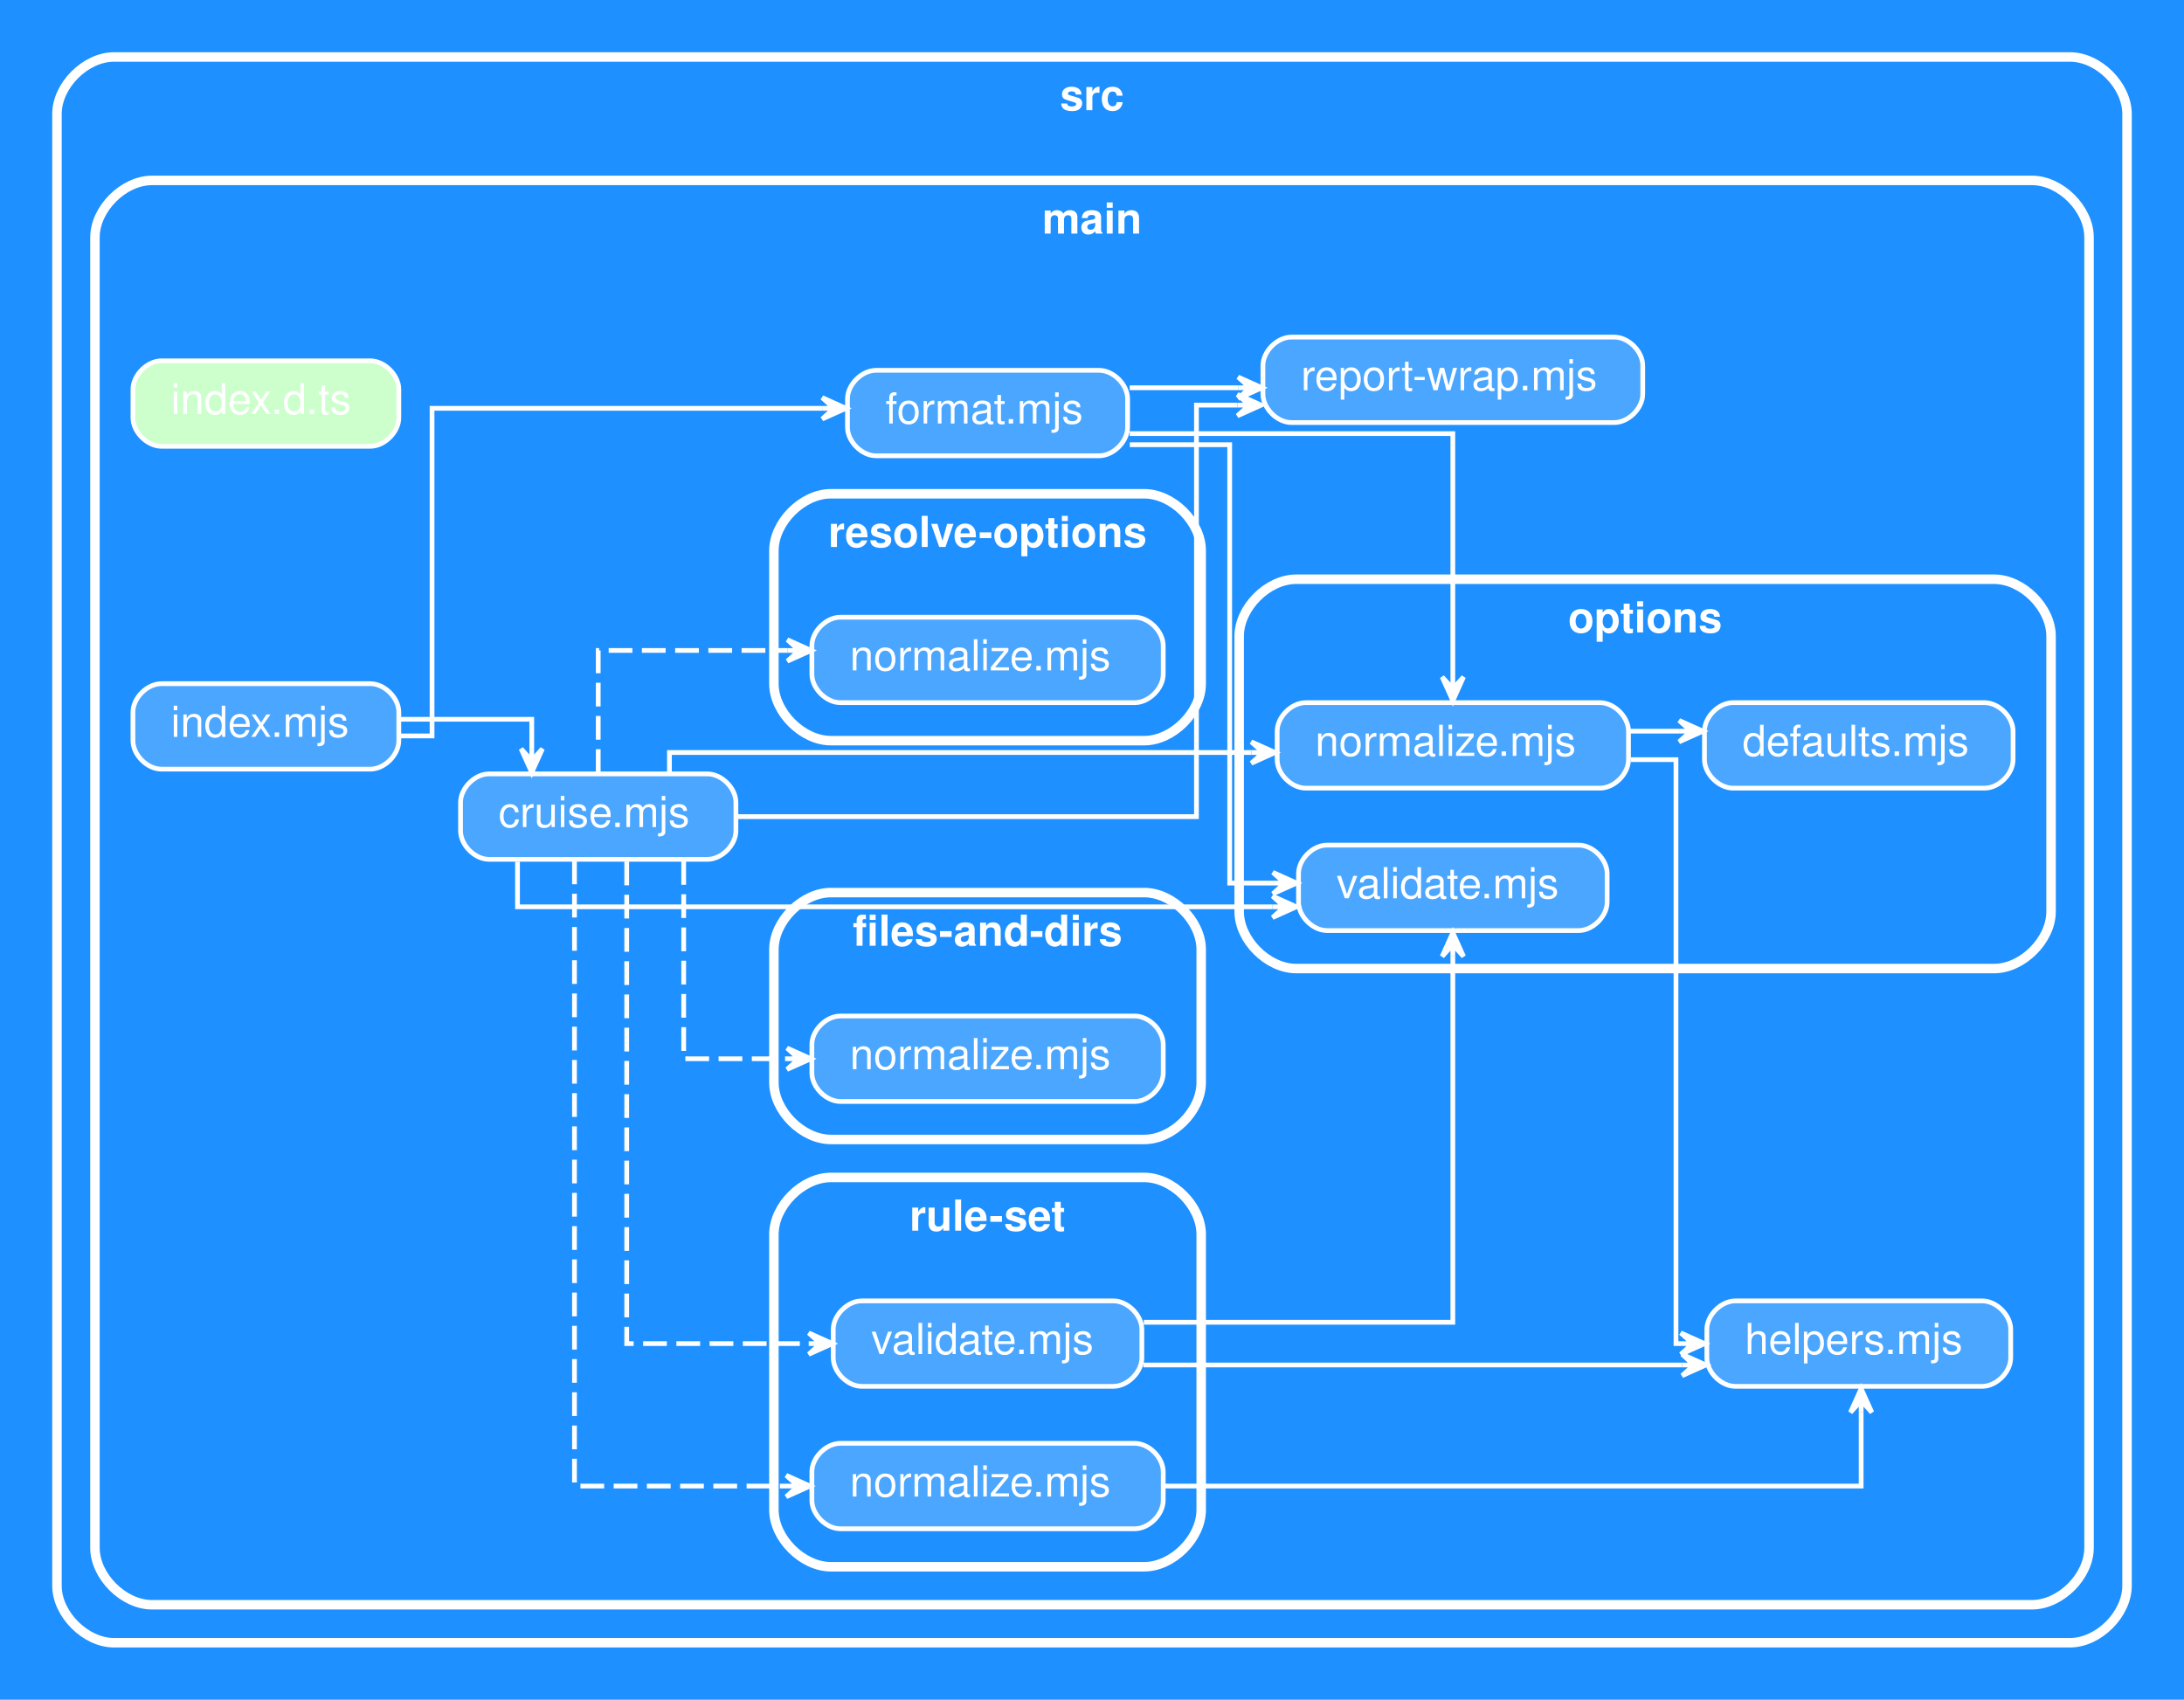
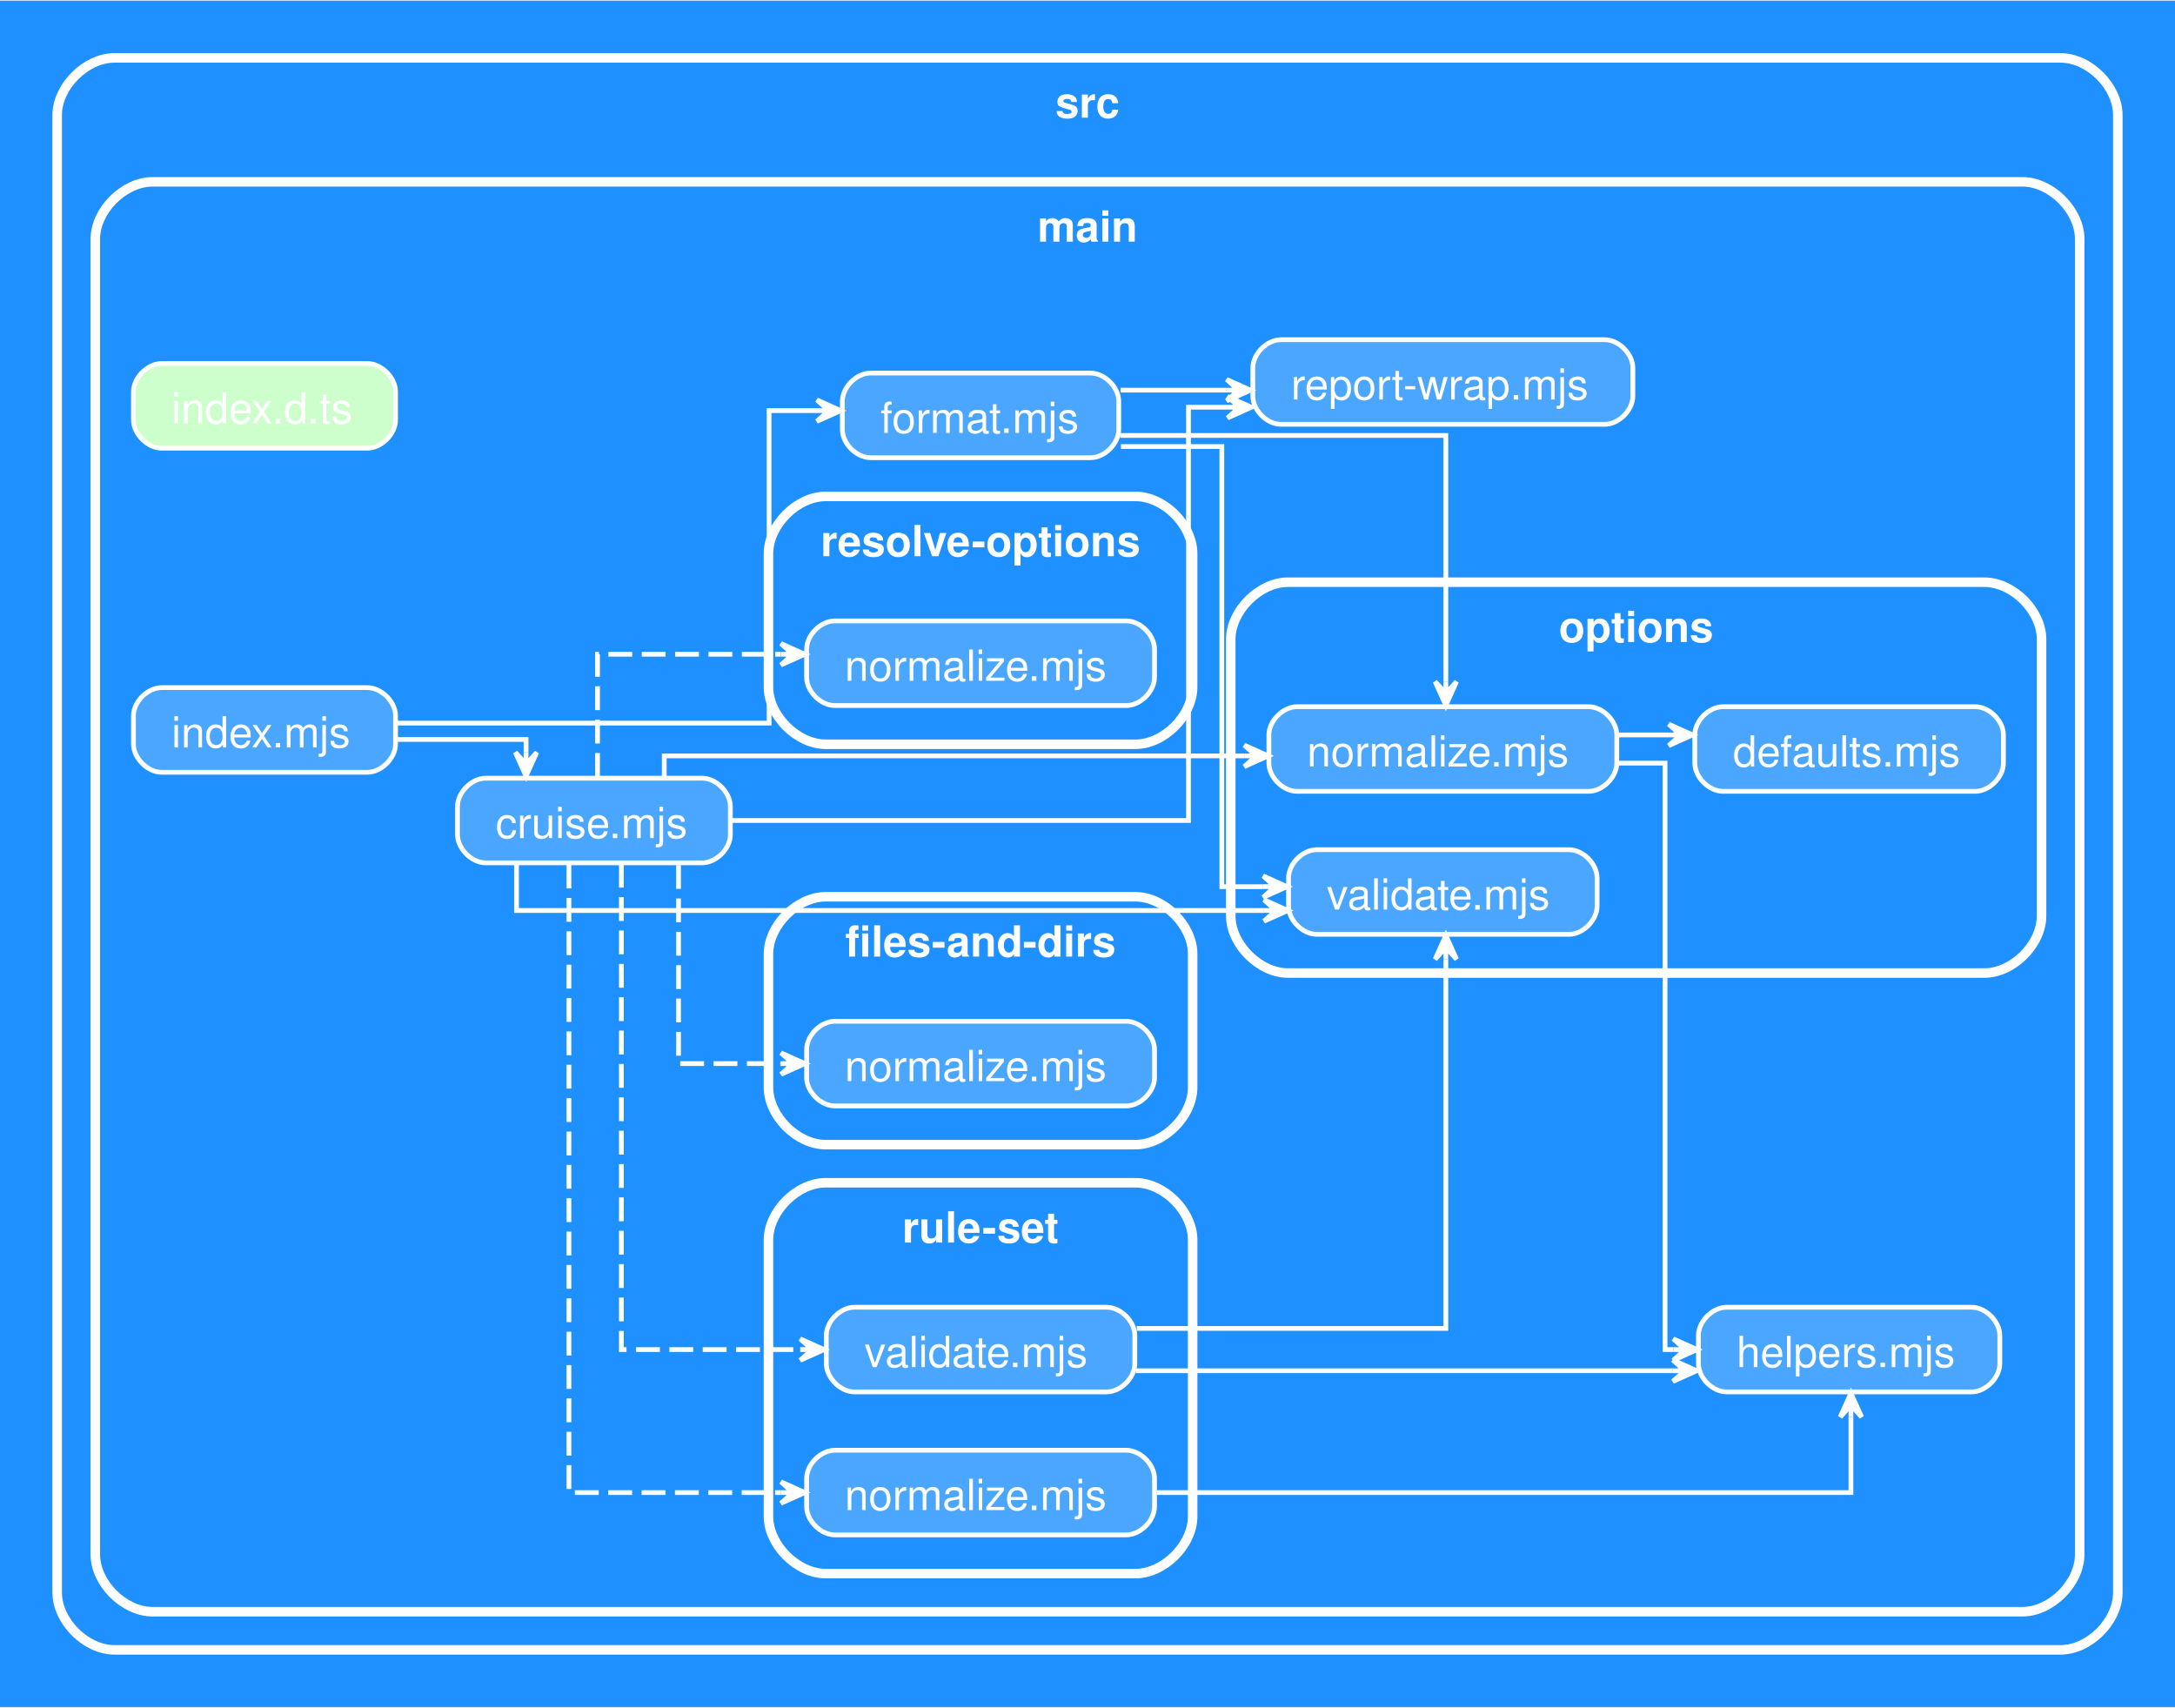
- <svg xmlns="http://www.w3.org/2000/svg" xmlns:xlink="http://www.w3.org/1999/xlink" width="460pt" height="358pt" viewBox="0.00 0.00 460.00 358.00">
+ <svg xmlns="http://www.w3.org/2000/svg" xmlns:xlink="http://www.w3.org/1999/xlink" width="456pt" height="358pt" viewBox="0.00 0.00 456.38 358.00">
  <g id="graph0" class="graph" transform="scale(1 1) rotate(0) translate(4 354)">
-     <polygon fill="dodgerblue" stroke="none" points="-4,4 -4,-354 456,-354 456,4 -4,4" />
+     <polygon fill="dodgerblue" stroke="none" points="-4,4 -4,-354 452.38,-354 452.38,4 -4,4" />
    <g id="clust1" class="cluster">
-       <path fill="none" stroke="white" stroke-width="2" d="M20,-8C20,-8 432,-8 432,-8 438,-8 444,-14 444,-20 444,-20 444,-330 444,-330 444,-336 438,-342 432,-342 432,-342 20,-342 20,-342 14,-342 8,-336 8,-330 8,-330 8,-20 8,-20 8,-14 14,-8 20,-8" />
-       <text text-anchor="middle" x="226" y="-330.8" font-family="Helvetica,sans-Serif" font-weight="bold" font-size="9.00" fill="white">src</text>
+       <path fill="none" stroke="white" stroke-width="2" d="M20,-8C20,-8 428.38,-8 428.38,-8 434.38,-8 440.38,-14 440.38,-20 440.38,-20 440.38,-330 440.38,-330 440.38,-336 434.38,-342 428.38,-342 428.38,-342 20,-342 20,-342 14,-342 8,-336 8,-330 8,-330 8,-20 8,-20 8,-14 14,-8 20,-8" />
+       <text text-anchor="middle" x="224.19" y="-329.45" font-family="Helvetica,sans-Serif" font-weight="bold" font-size="9.00" fill="white">src</text>
    </g>
    <g id="clust2" class="cluster">
-       <path fill="none" stroke="white" stroke-width="2" d="M28,-16C28,-16 424,-16 424,-16 430,-16 436,-22 436,-28 436,-28 436,-304 436,-304 436,-310 430,-316 424,-316 424,-316 28,-316 28,-316 22,-316 16,-310 16,-304 16,-304 16,-28 16,-28 16,-22 22,-16 28,-16" />
-       <text text-anchor="middle" x="226" y="-304.8" font-family="Helvetica,sans-Serif" font-weight="bold" font-size="9.00" fill="white">main</text>
+       <path fill="none" stroke="white" stroke-width="2" d="M28,-16C28,-16 420.38,-16 420.38,-16 426.38,-16 432.38,-22 432.38,-28 432.38,-28 432.38,-304 432.38,-304 432.38,-310 426.38,-316 420.38,-316 420.38,-316 28,-316 28,-316 22,-316 16,-310 16,-304 16,-304 16,-28 16,-28 16,-22 22,-16 28,-16" />
+       <text text-anchor="middle" x="224.19" y="-303.45" font-family="Helvetica,sans-Serif" font-weight="bold" font-size="9.00" fill="white">main</text>
    </g>
    <g id="clust3" class="cluster">
-       <path fill="none" stroke="white" stroke-width="2" d="M171,-114C171,-114 237,-114 237,-114 243,-114 249,-120 249,-126 249,-126 249,-154 249,-154 249,-160 243,-166 237,-166 237,-166 171,-166 171,-166 165,-166 159,-160 159,-154 159,-154 159,-126 159,-126 159,-120 165,-114 171,-114" />
-       <text text-anchor="middle" x="204" y="-154.8" font-family="Helvetica,sans-Serif" font-weight="bold" font-size="9.00" fill="white">files-and-dirs</text>
+       <path fill="none" stroke="white" stroke-width="2" d="M169.25,-114C169.25,-114 234.25,-114 234.25,-114 240.25,-114 246.25,-120 246.25,-126 246.25,-126 246.25,-154 246.25,-154 246.25,-160 240.25,-166 234.25,-166 234.25,-166 169.25,-166 169.25,-166 163.25,-166 157.25,-160 157.25,-154 157.25,-154 157.25,-126 157.25,-126 157.25,-120 163.25,-114 169.25,-114" />
+       <text text-anchor="middle" x="201.75" y="-153.45" font-family="Helvetica,sans-Serif" font-weight="bold" font-size="9.00" fill="white">files-and-dirs</text>
    </g>
    <g id="clust4" class="cluster">
-       <path fill="none" stroke="white" stroke-width="2" d="M269,-150C269,-150 416,-150 416,-150 422,-150 428,-156 428,-162 428,-162 428,-220 428,-220 428,-226 422,-232 416,-232 416,-232 269,-232 269,-232 263,-232 257,-226 257,-220 257,-220 257,-162 257,-162 257,-156 263,-150 269,-150" />
-       <text text-anchor="middle" x="342.5" y="-220.8" font-family="Helvetica,sans-Serif" font-weight="bold" font-size="9.00" fill="white">options</text>
+       <path fill="none" stroke="white" stroke-width="2" d="M266.25,-150C266.25,-150 412.38,-150 412.38,-150 418.38,-150 424.38,-156 424.38,-162 424.38,-162 424.38,-220 424.38,-220 424.38,-226 418.38,-232 412.38,-232 412.38,-232 266.25,-232 266.25,-232 260.25,-232 254.25,-226 254.25,-220 254.25,-220 254.25,-162 254.25,-162 254.25,-156 260.25,-150 266.25,-150" />
+       <text text-anchor="middle" x="339.31" y="-219.45" font-family="Helvetica,sans-Serif" font-weight="bold" font-size="9.00" fill="white">options</text>
    </g>
    <g id="clust5" class="cluster">
-       <path fill="none" stroke="white" stroke-width="2" d="M171,-198C171,-198 237,-198 237,-198 243,-198 249,-204 249,-210 249,-210 249,-238 249,-238 249,-244 243,-250 237,-250 237,-250 171,-250 171,-250 165,-250 159,-244 159,-238 159,-238 159,-210 159,-210 159,-204 165,-198 171,-198" />
-       <text text-anchor="middle" x="204" y="-238.8" font-family="Helvetica,sans-Serif" font-weight="bold" font-size="9.00" fill="white">resolve-options</text>
+       <path fill="none" stroke="white" stroke-width="2" d="M169.25,-198C169.25,-198 234.25,-198 234.25,-198 240.25,-198 246.25,-204 246.25,-210 246.25,-210 246.25,-238 246.25,-238 246.25,-244 240.25,-250 234.25,-250 234.25,-250 169.25,-250 169.25,-250 163.25,-250 157.25,-244 157.25,-238 157.25,-238 157.25,-210 157.25,-210 157.25,-204 163.25,-198 169.25,-198" />
+       <text text-anchor="middle" x="201.75" y="-237.45" font-family="Helvetica,sans-Serif" font-weight="bold" font-size="9.00" fill="white">resolve-options</text>
    </g>
    <g id="clust6" class="cluster">
-       <path fill="none" stroke="white" stroke-width="2" d="M171,-24C171,-24 237,-24 237,-24 243,-24 249,-30 249,-36 249,-36 249,-94 249,-94 249,-100 243,-106 237,-106 237,-106 171,-106 171,-106 165,-106 159,-100 159,-94 159,-94 159,-36 159,-36 159,-30 165,-24 171,-24" />
-       <text text-anchor="middle" x="204" y="-94.8" font-family="Helvetica,sans-Serif" font-weight="bold" font-size="9.00" fill="white">rule-set</text>
+       <path fill="none" stroke="white" stroke-width="2" d="M169.25,-24C169.25,-24 234.25,-24 234.25,-24 240.25,-24 246.25,-30 246.25,-36 246.25,-36 246.25,-94 246.25,-94 246.25,-100 240.25,-106 234.25,-106 234.25,-106 169.25,-106 169.25,-106 163.25,-106 157.25,-100 157.25,-94 157.25,-94 157.25,-36 157.25,-36 157.25,-30 163.25,-24 169.25,-24" />
+       <text text-anchor="middle" x="201.75" y="-93.45" font-family="Helvetica,sans-Serif" font-weight="bold" font-size="9.00" fill="white">rule-set</text>
    </g>
    <g id="node1" class="node">
      <g id="a_node1">
        <a xlink:href="src/main/cruise.mjs" xlink:title="cruise.mjs">
-           <path fill="#ffffff" fill-opacity="0.2" stroke="white" d="M145,-191C145,-191 99,-191 99,-191 96,-191 93,-188 93,-185 93,-185 93,-179 93,-179 93,-176 96,-173 99,-173 99,-173 145,-173 145,-173 148,-173 151,-176 151,-179 151,-179 151,-185 151,-185 151,-188 148,-191 145,-191" />
-           <text text-anchor="start" x="101" y="-179.8" font-family="Helvetica,sans-Serif" font-size="9.00" fill="white">cruise.mjs</text>
+           <path fill="#ffffff" fill-opacity="0.2" stroke="white" d="M143.33,-190.88C143.33,-190.88 97.92,-190.88 97.92,-190.88 94.96,-190.88 92,-187.92 92,-184.96 92,-184.96 92,-179.04 92,-179.04 92,-176.08 94.96,-173.12 97.92,-173.12 97.92,-173.12 143.33,-173.12 143.33,-173.12 146.29,-173.12 149.25,-176.08 149.25,-179.04 149.25,-179.04 149.25,-184.96 149.25,-184.96 149.25,-187.92 146.29,-190.88 143.33,-190.88" />
+           <text text-anchor="start" x="100" y="-178.32" font-family="Helvetica,sans-Serif" font-size="9.00" fill="white">cruise.mjs</text>
        </a>
      </g>
    </g>
    <g id="node2" class="node">
      <g id="a_node2">
        <a xlink:href="src/main/files-and-dirs/normalize.mjs" xlink:title="normalize.mjs">
-           <path fill="#ffffff" fill-opacity="0.2" stroke="white" d="M235,-140C235,-140 173,-140 173,-140 170,-140 167,-137 167,-134 167,-134 167,-128 167,-128 167,-125 170,-122 173,-122 173,-122 235,-122 235,-122 238,-122 241,-125 241,-128 241,-128 241,-134 241,-134 241,-137 238,-140 235,-140" />
-           <text text-anchor="start" x="175" y="-128.8" font-family="Helvetica,sans-Serif" font-size="9.00" fill="white">normalize.mjs</text>
+           <path fill="#ffffff" fill-opacity="0.2" stroke="white" d="M232.33,-139.88C232.33,-139.88 171.17,-139.88 171.17,-139.88 168.21,-139.88 165.25,-136.92 165.25,-133.96 165.25,-133.96 165.25,-128.04 165.25,-128.04 165.25,-125.08 168.21,-122.12 171.17,-122.12 171.17,-122.12 232.33,-122.12 232.33,-122.12 235.29,-122.12 238.25,-125.08 238.25,-128.04 238.25,-128.04 238.25,-133.96 238.25,-133.96 238.25,-136.92 235.29,-139.88 232.33,-139.88" />
+           <text text-anchor="start" x="173.25" y="-127.33" font-family="Helvetica,sans-Serif" font-size="9.00" fill="white">normalize.mjs</text>
        </a>
      </g>
    </g>
    <g id="edge1" class="edge">
-       <path fill="none" stroke="white" stroke-dasharray="5,2" d="M140,-172.65C140,-157.92 140,-131 140,-131 140,-131 161.77,-131 161.77,-131" />
-       <polygon fill="white" stroke="white" points="166.77,-131 161.77,-133.25 164.27,-131 161.77,-131 161.77,-131 161.77,-131 164.27,-131 161.77,-128.75 166.77,-131 166.77,-131" />
+       <path fill="none" stroke="white" stroke-dasharray="5,2" d="M138.38,-172.65C138.38,-157.92 138.38,-131 138.38,-131 138.38,-131 159.88,-131 159.88,-131" />
+       <polygon fill="white" stroke="white" points="164.88,-131 159.88,-133.25 162.38,-131 159.88,-131 159.88,-131 159.88,-131 162.38,-131 159.88,-128.75 164.88,-131 164.88,-131" />
    </g>
    <g id="node3" class="node">
      <g id="a_node3">
        <a xlink:href="src/main/options/normalize.mjs" xlink:title="normalize.mjs">
-           <path fill="#ffffff" fill-opacity="0.2" stroke="white" d="M333,-206C333,-206 271,-206 271,-206 268,-206 265,-203 265,-200 265,-200 265,-194 265,-194 265,-191 268,-188 271,-188 271,-188 333,-188 333,-188 336,-188 339,-191 339,-194 339,-194 339,-200 339,-200 339,-203 336,-206 333,-206" />
-           <text text-anchor="start" x="273" y="-194.8" font-family="Helvetica,sans-Serif" font-size="9.00" fill="white">normalize.mjs</text>
+           <path fill="#ffffff" fill-opacity="0.2" stroke="white" d="M329.33,-205.88C329.33,-205.88 268.17,-205.88 268.17,-205.88 265.21,-205.88 262.25,-202.92 262.25,-199.96 262.25,-199.96 262.25,-194.04 262.25,-194.04 262.25,-191.08 265.21,-188.12 268.17,-188.12 268.17,-188.12 329.33,-188.12 329.33,-188.12 332.29,-188.12 335.25,-191.08 335.25,-194.04 335.25,-194.04 335.25,-199.96 335.25,-199.96 335.25,-202.92 332.29,-205.88 329.33,-205.88" />
+           <text text-anchor="start" x="270.25" y="-193.32" font-family="Helvetica,sans-Serif" font-size="9.00" fill="white">normalize.mjs</text>
        </a>
      </g>
    </g>
    <g id="edge2" class="edge">
-       <path fill="none" stroke="white" d="M137,-191.23C137,-193.6 137,-195.5 137,-195.5 137,-195.5 259.56,-195.5 259.56,-195.5" />
-       <polygon fill="white" stroke="white" points="264.56,-195.5 259.56,-197.75 262.06,-195.5 259.56,-195.5 259.56,-195.5 259.56,-195.5 262.06,-195.5 259.56,-193.25 264.56,-195.5 264.56,-195.5" />
+       <path fill="none" stroke="white" d="M135.38,-191.27C135.38,-193.66 135.38,-195.56 135.38,-195.56 135.38,-195.56 257.09,-195.56 257.09,-195.56" />
+       <polygon fill="white" stroke="white" points="262.09,-195.56 257.09,-197.81 259.59,-195.56 257.09,-195.56 257.09,-195.56 257.09,-195.56 259.59,-195.56 257.09,-193.31 262.09,-195.56 262.09,-195.56" />
    </g>
    <g id="node4" class="node">
      <g id="a_node4">
        <a xlink:href="src/main/options/validate.mjs" xlink:title="validate.mjs">
-           <path fill="#ffffff" fill-opacity="0.2" stroke="white" d="M328.5,-176C328.5,-176 275.5,-176 275.5,-176 272.5,-176 269.5,-173 269.5,-170 269.5,-170 269.5,-164 269.5,-164 269.5,-161 272.5,-158 275.5,-158 275.5,-158 328.5,-158 328.5,-158 331.5,-158 334.5,-161 334.5,-164 334.5,-164 334.5,-170 334.5,-170 334.5,-173 331.5,-176 328.5,-176" />
-           <text text-anchor="start" x="277.5" y="-164.8" font-family="Helvetica,sans-Serif" font-size="9.00" fill="white">validate.mjs</text>
+           <path fill="#ffffff" fill-opacity="0.2" stroke="white" d="M325.21,-175.88C325.21,-175.88 272.29,-175.88 272.29,-175.88 269.33,-175.88 266.38,-172.92 266.38,-169.96 266.38,-169.96 266.38,-164.04 266.38,-164.04 266.38,-161.08 269.33,-158.12 272.29,-158.12 272.29,-158.12 325.21,-158.12 325.21,-158.12 328.17,-158.12 331.12,-161.08 331.12,-164.04 331.12,-164.04 331.12,-169.96 331.12,-169.96 331.12,-172.92 328.17,-175.88 325.21,-175.88" />
+           <text text-anchor="start" x="274.38" y="-163.32" font-family="Helvetica,sans-Serif" font-size="9.00" fill="white">validate.mjs</text>
        </a>
      </g>
    </g>
    <g id="edge3" class="edge">
-       <path fill="none" stroke="white" d="M105,-172.5C105,-167.75 105,-163 105,-163 105,-163 264.03,-163 264.03,-163" />
-       <polygon fill="white" stroke="white" points="269.03,-163 264.03,-165.25 266.53,-163 264.03,-163 264.03,-163 264.03,-163 266.53,-163 264.03,-160.75 269.03,-163 269.03,-163" />
+       <path fill="none" stroke="white" d="M104.38,-173C104.38,-168.14 104.38,-163.12 104.38,-163.12 104.38,-163.12 261.22,-163.12 261.22,-163.12" />
+       <polygon fill="white" stroke="white" points="266.22,-163.12 261.22,-165.38 263.72,-163.13 261.22,-163.13 261.22,-163.13 261.22,-163.13 263.72,-163.13 261.22,-160.88 266.22,-163.12 266.22,-163.12" />
    </g>
    <g id="node5" class="node">
      <g id="a_node5">
        <a xlink:href="src/main/report-wrap.mjs" xlink:title="report-wrap.mjs">
-           <path fill="#ffffff" fill-opacity="0.2" stroke="white" d="M336,-283C336,-283 268,-283 268,-283 265,-283 262,-280 262,-277 262,-277 262,-271 262,-271 262,-268 265,-265 268,-265 268,-265 336,-265 336,-265 339,-265 342,-268 342,-271 342,-271 342,-277 342,-277 342,-280 339,-283 336,-283" />
-           <text text-anchor="start" x="270" y="-271.8" font-family="Helvetica,sans-Serif" font-size="9.00" fill="white">report-wrap.mjs</text>
+           <path fill="#ffffff" fill-opacity="0.2" stroke="white" d="M332.71,-282.88C332.71,-282.88 264.79,-282.88 264.79,-282.88 261.83,-282.88 258.88,-279.92 258.88,-276.96 258.88,-276.96 258.88,-271.04 258.88,-271.04 258.88,-268.08 261.83,-265.12 264.79,-265.12 264.79,-265.12 332.71,-265.12 332.71,-265.12 335.67,-265.12 338.62,-268.08 338.62,-271.04 338.62,-271.04 338.62,-276.96 338.62,-276.96 338.62,-279.92 335.67,-282.88 332.71,-282.88" />
+           <text text-anchor="start" x="266.88" y="-270.32" font-family="Helvetica,sans-Serif" font-size="9.00" fill="white">report-wrap.mjs</text>
        </a>
      </g>
    </g>
    <g id="edge4" class="edge">
-       <path fill="none" stroke="white" d="M151.22,-182C188.45,-182 248,-182 248,-182 248,-182 248,-268.67 248,-268.67 248,-268.67 256.63,-268.67 256.63,-268.67" />
-       <polygon fill="white" stroke="white" points="261.63,-268.67 256.63,-270.92 259.13,-268.67 256.63,-268.67 256.63,-268.67 256.63,-268.67 259.13,-268.67 256.63,-266.42 261.63,-268.67 261.63,-268.67" />
+       <path fill="none" stroke="white" d="M149.56,-182C186.41,-182 245.38,-182 245.38,-182 245.38,-182 245.38,-268.71 245.38,-268.71 245.38,-268.71 253.57,-268.71 253.57,-268.71" />
+       <polygon fill="white" stroke="white" points="258.57,-268.71 253.57,-270.96 256.07,-268.71 253.57,-268.71 253.57,-268.71 253.57,-268.71 256.07,-268.71 253.57,-266.46 258.57,-268.71 258.57,-268.71" />
    </g>
    <g id="node6" class="node">
      <g id="a_node6">
        <a xlink:href="src/main/resolve-options/normalize.mjs" xlink:title="normalize.mjs">
-           <path fill="#ffffff" fill-opacity="0.2" stroke="white" d="M235,-224C235,-224 173,-224 173,-224 170,-224 167,-221 167,-218 167,-218 167,-212 167,-212 167,-209 170,-206 173,-206 173,-206 235,-206 235,-206 238,-206 241,-209 241,-212 241,-212 241,-218 241,-218 241,-221 238,-224 235,-224" />
-           <text text-anchor="start" x="175" y="-212.8" font-family="Helvetica,sans-Serif" font-size="9.00" fill="white">normalize.mjs</text>
+           <path fill="#ffffff" fill-opacity="0.2" stroke="white" d="M232.33,-223.88C232.33,-223.88 171.17,-223.88 171.17,-223.88 168.21,-223.88 165.25,-220.92 165.25,-217.96 165.25,-217.96 165.25,-212.04 165.25,-212.04 165.25,-209.08 168.21,-206.12 171.17,-206.12 171.17,-206.12 232.33,-206.12 232.33,-206.12 235.29,-206.12 238.25,-209.08 238.25,-212.04 238.25,-212.04 238.25,-217.96 238.25,-217.96 238.25,-220.92 235.29,-223.88 232.33,-223.88" />
+           <text text-anchor="start" x="173.25" y="-211.32" font-family="Helvetica,sans-Serif" font-size="9.00" fill="white">normalize.mjs</text>
        </a>
      </g>
    </g>
    <g id="edge5" class="edge">
-       <path fill="none" stroke="white" stroke-dasharray="5,2" d="M122,-191.2C122,-201.57 122,-217 122,-217 122,-217 161.84,-217 161.84,-217" />
-       <polygon fill="white" stroke="white" points="166.84,-217 161.84,-219.25 164.34,-217 161.84,-217 161.84,-217 161.84,-217 164.34,-217 161.84,-214.75 166.84,-217 166.84,-217" />
+       <path fill="none" stroke="white" stroke-dasharray="5,2" d="M121.38,-191.16C121.38,-201.5 121.38,-216.88 121.38,-216.88 121.38,-216.88 159.86,-216.88 159.86,-216.88" />
+       <polygon fill="white" stroke="white" points="164.86,-216.88 159.86,-219.13 162.36,-216.88 159.86,-216.88 159.86,-216.88 159.86,-216.88 162.36,-216.88 159.86,-214.63 164.86,-216.88 164.86,-216.88" />
    </g>
    <g id="node7" class="node">
      <g id="a_node7">
        <a xlink:href="src/main/rule-set/normalize.mjs" xlink:title="normalize.mjs">
-           <path fill="#ffffff" fill-opacity="0.2" stroke="white" d="M235,-50C235,-50 173,-50 173,-50 170,-50 167,-47 167,-44 167,-44 167,-38 167,-38 167,-35 170,-32 173,-32 173,-32 235,-32 235,-32 238,-32 241,-35 241,-38 241,-38 241,-44 241,-44 241,-47 238,-50 235,-50" />
-           <text text-anchor="start" x="175" y="-38.8" font-family="Helvetica,sans-Serif" font-size="9.00" fill="white">normalize.mjs</text>
+           <path fill="#ffffff" fill-opacity="0.2" stroke="white" d="M232.33,-49.88C232.33,-49.88 171.17,-49.88 171.17,-49.88 168.21,-49.88 165.25,-46.92 165.25,-43.96 165.25,-43.96 165.25,-38.04 165.25,-38.04 165.25,-35.08 168.21,-32.12 171.17,-32.12 171.17,-32.12 232.33,-32.12 232.33,-32.12 235.29,-32.12 238.25,-35.08 238.25,-38.04 238.25,-38.04 238.25,-43.96 238.25,-43.96 238.25,-46.92 235.29,-49.88 232.33,-49.88" />
+           <text text-anchor="start" x="173.25" y="-37.33" font-family="Helvetica,sans-Serif" font-size="9.00" fill="white">normalize.mjs</text>
        </a>
      </g>
    </g>
    <g id="edge6" class="edge">
-       <path fill="none" stroke="white" stroke-dasharray="5,2" d="M117,-172.75C117,-141.38 117,-41 117,-41 117,-41 161.6,-41 161.6,-41" />
-       <polygon fill="white" stroke="white" points="166.6,-41 161.6,-43.25 164.1,-41 161.6,-41 161.6,-41 161.6,-41 164.1,-41 161.6,-38.75 166.6,-41 166.6,-41" />
+       <path fill="none" stroke="white" stroke-dasharray="5,2" d="M115.38,-172.75C115.38,-141.38 115.38,-41 115.38,-41 115.38,-41 159.87,-41 159.87,-41" />
+       <polygon fill="white" stroke="white" points="164.87,-41 159.87,-43.25 162.37,-41 159.87,-41 159.87,-41 159.87,-41 162.37,-41 159.87,-38.75 164.87,-41 164.87,-41" />
    </g>
    <g id="node8" class="node">
      <g id="a_node8">
        <a xlink:href="src/main/rule-set/validate.mjs" xlink:title="validate.mjs">
-           <path fill="#ffffff" fill-opacity="0.2" stroke="white" d="M230.5,-80C230.5,-80 177.5,-80 177.5,-80 174.5,-80 171.5,-77 171.5,-74 171.5,-74 171.5,-68 171.5,-68 171.5,-65 174.5,-62 177.5,-62 177.5,-62 230.5,-62 230.5,-62 233.5,-62 236.5,-65 236.5,-68 236.5,-68 236.5,-74 236.5,-74 236.5,-77 233.5,-80 230.5,-80" />
-           <text text-anchor="start" x="179.5" y="-68.8" font-family="Helvetica,sans-Serif" font-size="9.00" fill="white">validate.mjs</text>
+           <path fill="#ffffff" fill-opacity="0.2" stroke="white" d="M228.21,-79.88C228.21,-79.88 175.29,-79.88 175.29,-79.88 172.33,-79.88 169.38,-76.92 169.38,-73.96 169.38,-73.96 169.38,-68.04 169.38,-68.04 169.38,-65.08 172.33,-62.12 175.29,-62.12 175.29,-62.12 228.21,-62.12 228.21,-62.12 231.17,-62.12 234.12,-65.08 234.12,-68.04 234.12,-68.04 234.12,-73.96 234.12,-73.96 234.12,-76.92 231.17,-79.88 228.21,-79.88" />
+           <text text-anchor="start" x="177.38" y="-67.33" font-family="Helvetica,sans-Serif" font-size="9.00" fill="white">validate.mjs</text>
        </a>
      </g>
    </g>
    <g id="edge7" class="edge">
-       <path fill="none" stroke="white" stroke-dasharray="5,2" d="M128,-172.54C128,-145.69 128,-71 128,-71 128,-71 166.33,-71 166.33,-71" />
-       <polygon fill="white" stroke="white" points="171.33,-71 166.33,-73.25 168.83,-71 166.33,-71 166.33,-71 166.33,-71 168.83,-71 166.33,-68.75 171.33,-71 171.33,-71" />
+       <path fill="none" stroke="white" stroke-dasharray="5,2" d="M126.38,-172.92C126.38,-146.41 126.38,-71 126.38,-71 126.38,-71 163.91,-71 163.91,-71" />
+       <polygon fill="white" stroke="white" points="168.91,-71 163.91,-73.25 166.41,-71 163.91,-71 163.91,-71 163.91,-71 166.41,-71 163.91,-68.75 168.91,-71 168.91,-71" />
    </g>
    <g id="node10" class="node">
      <g id="a_node10">
        <a xlink:href="src/main/helpers.mjs" xlink:title="helpers.mjs">
-           <path fill="#ffffff" fill-opacity="0.2" stroke="white" d="M413.5,-80C413.5,-80 361.5,-80 361.5,-80 358.5,-80 355.5,-77 355.5,-74 355.5,-74 355.5,-68 355.5,-68 355.5,-65 358.5,-62 361.5,-62 361.5,-62 413.5,-62 413.5,-62 416.5,-62 419.5,-65 419.5,-68 419.5,-68 419.5,-74 419.5,-74 419.5,-77 416.5,-80 413.5,-80" />
-           <text text-anchor="start" x="363.5" y="-68.8" font-family="Helvetica,sans-Serif" font-size="9.00" fill="white">helpers.mjs</text>
+           <path fill="#ffffff" fill-opacity="0.2" stroke="white" d="M409.71,-79.88C409.71,-79.88 358.29,-79.88 358.29,-79.88 355.33,-79.88 352.38,-76.92 352.38,-73.96 352.38,-73.96 352.38,-68.04 352.38,-68.04 352.38,-65.08 355.33,-62.12 358.29,-62.12 358.29,-62.12 409.71,-62.12 409.71,-62.12 412.67,-62.12 415.62,-65.08 415.62,-68.04 415.62,-68.04 415.62,-73.96 415.62,-73.96 415.62,-76.92 412.67,-79.88 409.71,-79.88" />
+           <text text-anchor="start" x="360.38" y="-67.33" font-family="Helvetica,sans-Serif" font-size="9.00" fill="white">helpers.mjs</text>
        </a>
      </g>
    </g>
    <g id="edge13" class="edge">
-       <path fill="none" stroke="white" d="M339.49,-194C345.07,-194 349,-194 349,-194 349,-194 349,-71 349,-71 349,-71 350.02,-71 350.02,-71" />
-       <polygon fill="white" stroke="white" points="355.02,-71 350.02,-73.25 352.52,-71 350.02,-71 350.02,-71 350.02,-71 352.52,-71 350.02,-68.75 355.02,-71 355.02,-71" />
+       <path fill="none" stroke="white" d="M335.49,-194.04C341.27,-194.04 345.38,-194.04 345.38,-194.04 345.38,-194.04 345.38,-71 345.38,-71 345.38,-71 347.1,-71 347.1,-71" />
+       <polygon fill="white" stroke="white" points="352.1,-71 347.1,-73.25 349.6,-71 347.1,-71 347.1,-71 347.1,-71 349.6,-71 347.1,-68.75 352.1,-71 352.1,-71" />
    </g>
    <g id="node13" class="node">
      <g id="a_node13">
        <a xlink:href="src/main/options/defaults.mjs" xlink:title="defaults.mjs">
-           <path fill="#ffffff" fill-opacity="0.2" stroke="white" d="M414,-206C414,-206 361,-206 361,-206 358,-206 355,-203 355,-200 355,-200 355,-194 355,-194 355,-191 358,-188 361,-188 361,-188 414,-188 414,-188 417,-188 420,-191 420,-194 420,-194 420,-200 420,-200 420,-203 417,-206 414,-206" />
-           <text text-anchor="start" x="363" y="-194.8" font-family="Helvetica,sans-Serif" font-size="9.00" fill="white">defaults.mjs</text>
+           <path fill="#ffffff" fill-opacity="0.2" stroke="white" d="M410.46,-205.88C410.46,-205.88 357.54,-205.88 357.54,-205.88 354.58,-205.88 351.62,-202.92 351.62,-199.96 351.62,-199.96 351.62,-194.04 351.62,-194.04 351.62,-191.08 354.58,-188.12 357.54,-188.12 357.54,-188.12 410.46,-188.12 410.46,-188.12 413.42,-188.12 416.38,-191.08 416.38,-194.04 416.38,-194.04 416.38,-199.96 416.38,-199.96 416.38,-202.92 413.42,-205.88 410.46,-205.88" />
+           <text text-anchor="start" x="359.62" y="-193.32" font-family="Helvetica,sans-Serif" font-size="9.00" fill="white">defaults.mjs</text>
        </a>
      </g>
    </g>
    <g id="edge14" class="edge">
-       <path fill="none" stroke="white" d="M339.25,-200C339.25,-200 349.66,-200 349.66,-200" />
-       <polygon fill="white" stroke="white" points="354.66,-200 349.66,-202.25 352.16,-200 349.66,-200 349.66,-200 349.66,-200 352.16,-200 349.66,-197.75 354.66,-200 354.66,-200" />
+       <path fill="none" stroke="white" d="M335.4,-199.96C335.4,-199.96 346.15,-199.96 346.15,-199.96" />
+       <polygon fill="white" stroke="white" points="351.15,-199.96 346.15,-202.21 348.65,-199.96 346.15,-199.96 346.15,-199.96 346.15,-199.96 348.65,-199.96 346.15,-197.71 351.15,-199.96 351.15,-199.96" />
    </g>
    <g id="edge15" class="edge">
-       <path fill="none" stroke="white" d="M241.24,-41C295,-41 388,-41 388,-41 388,-41 388,-56.51 388,-56.51" />
-       <polygon fill="white" stroke="white" points="388,-61.51 385.75,-56.51 388,-59.01 388,-56.51 388,-56.51 388,-56.51 388,-59.01 390.25,-56.51 388,-61.51 388,-61.51" />
+       <path fill="none" stroke="white" d="M238.71,-41C292.07,-41 384.38,-41 384.38,-41 384.38,-41 384.38,-56.84 384.38,-56.84" />
+       <polygon fill="white" stroke="white" points="384.38,-61.84 382.13,-56.84 384.38,-59.34 384.38,-56.84 384.38,-56.84 384.38,-56.84 384.38,-59.34 386.63,-56.84 384.38,-61.84 384.38,-61.84" />
    </g>
    <g id="edge17" class="edge">
-       <path fill="none" stroke="white" d="M236.91,-75.5C265.38,-75.5 302,-75.5 302,-75.5 302,-75.5 302,-152.55 302,-152.55" />
-       <polygon fill="white" stroke="white" points="302,-157.55 299.75,-152.55 302,-155.05 302,-152.55 302,-152.55 302,-152.55 302,-155.05 304.25,-152.55 302,-157.55 302,-157.55" />
+       <path fill="none" stroke="white" d="M234.53,-75.44C262.89,-75.44 299.38,-75.44 299.38,-75.44 299.38,-75.44 299.38,-152.89 299.38,-152.89" />
+       <polygon fill="white" stroke="white" points="299.38,-157.89 297.13,-152.89 299.38,-155.39 299.38,-152.89 299.38,-152.89 299.38,-152.89 299.38,-155.39 301.63,-152.89 299.38,-157.89 299.38,-157.89" />
    </g>
    <g id="edge16" class="edge">
-       <path fill="none" stroke="white" d="M236.81,-66.5C236.81,-66.5 350.29,-66.5 350.29,-66.5" />
-       <polygon fill="white" stroke="white" points="355.29,-66.5 350.29,-68.75 352.79,-66.5 350.29,-66.5 350.29,-66.5 350.29,-66.5 352.79,-66.5 350.29,-64.25 355.29,-66.5 355.29,-66.5" />
+       <path fill="none" stroke="white" d="M234.33,-66.56C234.33,-66.56 347.01,-66.56 347.01,-66.56" />
+       <polygon fill="white" stroke="white" points="352.01,-66.56 347.01,-68.81 349.51,-66.56 347.01,-66.56 347.01,-66.56 347.01,-66.56 349.51,-66.56 347.01,-64.31 352.01,-66.56 352.01,-66.56" />
    </g>
    <g id="node9" class="node">
      <g id="a_node9">
        <a xlink:href="src/main/format.mjs" xlink:title="format.mjs">
-           <path fill="#ffffff" fill-opacity="0.2" stroke="white" d="M227.5,-276C227.5,-276 180.5,-276 180.5,-276 177.5,-276 174.5,-273 174.5,-270 174.5,-270 174.5,-264 174.5,-264 174.5,-261 177.5,-258 180.5,-258 180.5,-258 227.5,-258 227.5,-258 230.5,-258 233.5,-261 233.5,-264 233.5,-264 233.5,-270 233.5,-270 233.5,-273 230.5,-276 227.5,-276" />
-           <text text-anchor="start" x="182.5" y="-264.8" font-family="Helvetica,sans-Serif" font-size="9.00" fill="white">format.mjs</text>
+           <path fill="#ffffff" fill-opacity="0.2" stroke="white" d="M224.83,-275.88C224.83,-275.88 178.67,-275.88 178.67,-275.88 175.71,-275.88 172.75,-272.92 172.75,-269.96 172.75,-269.96 172.75,-264.04 172.75,-264.04 172.75,-261.08 175.71,-258.12 178.67,-258.12 178.67,-258.12 224.83,-258.12 224.83,-258.12 227.79,-258.12 230.75,-261.08 230.75,-264.04 230.75,-264.04 230.75,-269.96 230.75,-269.96 230.75,-272.92 227.79,-275.88 224.83,-275.88" />
+           <text text-anchor="start" x="180.75" y="-263.32" font-family="Helvetica,sans-Serif" font-size="9.00" fill="white">format.mjs</text>
        </a>
      </g>
    </g>
    <g id="edge8" class="edge">
-       <path fill="none" stroke="white" d="M233.94,-262.67C262.76,-262.67 302,-262.67 302,-262.67 302,-262.67 302,-211.41 302,-211.41" />
-       <polygon fill="white" stroke="white" points="302,-206.41 304.25,-211.41 302,-208.91 302,-211.41 302,-211.41 302,-211.41 302,-208.91 299.75,-211.41 302,-206.41 302,-206.41" />
+       <path fill="none" stroke="white" d="M231.04,-262.79C259.8,-262.79 299.38,-262.79 299.38,-262.79 299.38,-262.79 299.38,-211.15 299.38,-211.15" />
+       <polygon fill="white" stroke="white" points="299.38,-206.15 301.63,-211.15 299.38,-208.65 299.38,-211.15 299.38,-211.15 299.38,-211.15 299.38,-208.65 297.13,-211.15 299.38,-206.15 299.38,-206.15" />
    </g>
    <g id="edge9" class="edge">
-       <path fill="none" stroke="white" d="M233.96,-260.33C245.06,-260.33 255,-260.33 255,-260.33 255,-260.33 255,-168 255,-168 255,-168 264.1,-168 264.1,-168" />
-       <polygon fill="white" stroke="white" points="269.1,-168 264.1,-170.25 266.6,-168 264.1,-168 264.1,-168 264.1,-168 266.6,-168 264.1,-165.75 269.1,-168 269.1,-168" />
+       <path fill="none" stroke="white" d="M231.2,-260.46C242.34,-260.46 252.38,-260.46 252.38,-260.46 252.38,-260.46 252.38,-168.12 252.38,-168.12 252.38,-168.12 261.04,-168.12 261.04,-168.12" />
+       <polygon fill="white" stroke="white" points="266.04,-168.12 261.04,-170.38 263.54,-168.13 261.04,-168.13 261.04,-168.13 261.04,-168.13 263.54,-168.13 261.04,-165.88 266.04,-168.12 266.04,-168.12" />
    </g>
    <g id="edge10" class="edge">
-       <path fill="none" stroke="white" d="M233.94,-272.33C233.94,-272.33 256.78,-272.33 256.78,-272.33" />
-       <polygon fill="white" stroke="white" points="261.78,-272.33 256.78,-274.58 259.28,-272.33 256.78,-272.33 256.78,-272.33 256.78,-272.33 259.28,-272.33 256.78,-270.08 261.78,-272.33 261.78,-272.33" />
+       <path fill="none" stroke="white" d="M231.12,-272.29C231.12,-272.29 253.39,-272.29 253.39,-272.29" />
+       <polygon fill="white" stroke="white" points="258.39,-272.29 253.39,-274.54 255.89,-272.29 253.39,-272.29 253.39,-272.29 253.39,-272.29 255.89,-272.29 253.39,-270.04 258.39,-272.29 258.39,-272.29" />
    </g>
    <g id="node11" class="node">
      <g id="a_node11">
        <a xlink:href="src/main/index.d.ts" xlink:title="index.d.ts">
-           <path fill="#ccffcc" stroke="white" d="M74,-278C74,-278 30,-278 30,-278 27,-278 24,-275 24,-272 24,-272 24,-266 24,-266 24,-263 27,-260 30,-260 30,-260 74,-260 74,-260 77,-260 80,-263 80,-266 80,-266 80,-272 80,-272 80,-275 77,-278 74,-278" />
-           <text text-anchor="start" x="32" y="-266.8" font-family="Helvetica,sans-Serif" font-size="9.00" fill="white">index.d.ts</text>
+           <path fill="#ccffcc" stroke="white" d="M73.08,-277.88C73.08,-277.88 29.92,-277.88 29.92,-277.88 26.96,-277.88 24,-274.92 24,-271.96 24,-271.96 24,-266.04 24,-266.04 24,-263.08 26.96,-260.12 29.92,-260.12 29.92,-260.12 73.08,-260.12 73.08,-260.12 76.04,-260.12 79,-263.08 79,-266.04 79,-266.04 79,-271.96 79,-271.96 79,-274.92 76.04,-277.88 73.08,-277.88" />
+           <text text-anchor="start" x="32" y="-265.32" font-family="Helvetica,sans-Serif" font-size="9.00" fill="white">index.d.ts</text>
        </a>
      </g>
    </g>
    <g id="node12" class="node">
      <g id="a_node12">
        <a xlink:href="src/main/index.mjs" xlink:title="index.mjs">
-           <path fill="#ffffff" fill-opacity="0.2" stroke="white" d="M74,-210C74,-210 30,-210 30,-210 27,-210 24,-207 24,-204 24,-204 24,-198 24,-198 24,-195 27,-192 30,-192 30,-192 74,-192 74,-192 77,-192 80,-195 80,-198 80,-198 80,-204 80,-204 80,-207 77,-210 74,-210" />
-           <text text-anchor="start" x="32" y="-198.8" font-family="Helvetica,sans-Serif" font-size="9.00" fill="white">index.mjs</text>
+           <path fill="#ffffff" fill-opacity="0.2" stroke="white" d="M73.08,-209.88C73.08,-209.88 29.92,-209.88 29.92,-209.88 26.96,-209.88 24,-206.92 24,-203.96 24,-203.96 24,-198.04 24,-198.04 24,-195.08 26.96,-192.12 29.92,-192.12 29.92,-192.12 73.08,-192.12 73.08,-192.12 76.04,-192.12 79,-195.08 79,-198.04 79,-198.04 79,-203.96 79,-203.96 79,-206.92 76.04,-209.88 73.08,-209.88" />
+           <text text-anchor="start" x="32" y="-197.32" font-family="Helvetica,sans-Serif" font-size="9.00" fill="white">index.mjs</text>
        </a>
      </g>
    </g>
    <g id="edge11" class="edge">
-       <path fill="none" stroke="white" d="M80.33,-202.5C94.22,-202.5 108,-202.5 108,-202.5 108,-202.5 108,-196.29 108,-196.29" />
-       <polygon fill="white" stroke="white" points="108,-191.29 110.25,-196.29 108,-193.79 108,-196.29 108,-196.29 108,-196.29 108,-193.79 105.75,-196.29 108,-191.29 108,-191.29" />
+       <path fill="none" stroke="white" d="M79.26,-199C92.87,-199 106.38,-199 106.38,-199 106.38,-199 106.38,-196.3 106.38,-196.3" />
+       <polygon fill="white" stroke="white" points="106.38,-191.3 108.63,-196.3 106.38,-193.8 106.38,-196.3 106.38,-196.3 106.38,-196.3 106.38,-193.8 104.13,-196.3 106.38,-191.3 106.38,-191.3" />
    </g>
    <g id="edge12" class="edge">
-       <path fill="none" stroke="white" d="M80.25,-199C84.23,-199 87,-199 87,-199 87,-199 87,-268 87,-268 87,-268 169.17,-268 169.17,-268" />
-       <polygon fill="white" stroke="white" points="174.17,-268 169.17,-270.25 171.67,-268 169.17,-268 169.17,-268 169.17,-268 171.67,-268 169.17,-265.75 174.17,-268 174.17,-268" />
+       <path fill="none" stroke="white" d="M79.32,-202.44C110.69,-202.44 157.38,-202.44 157.38,-202.44 157.38,-202.44 157.38,-268 157.38,-268 157.38,-268 167.4,-268 167.4,-268" />
+       <polygon fill="white" stroke="white" points="172.4,-268 167.4,-270.25 169.9,-268 167.4,-268 167.4,-268 167.4,-268 169.9,-268 167.4,-265.75 172.4,-268 172.4,-268" />
    </g>
  </g>
</svg>
